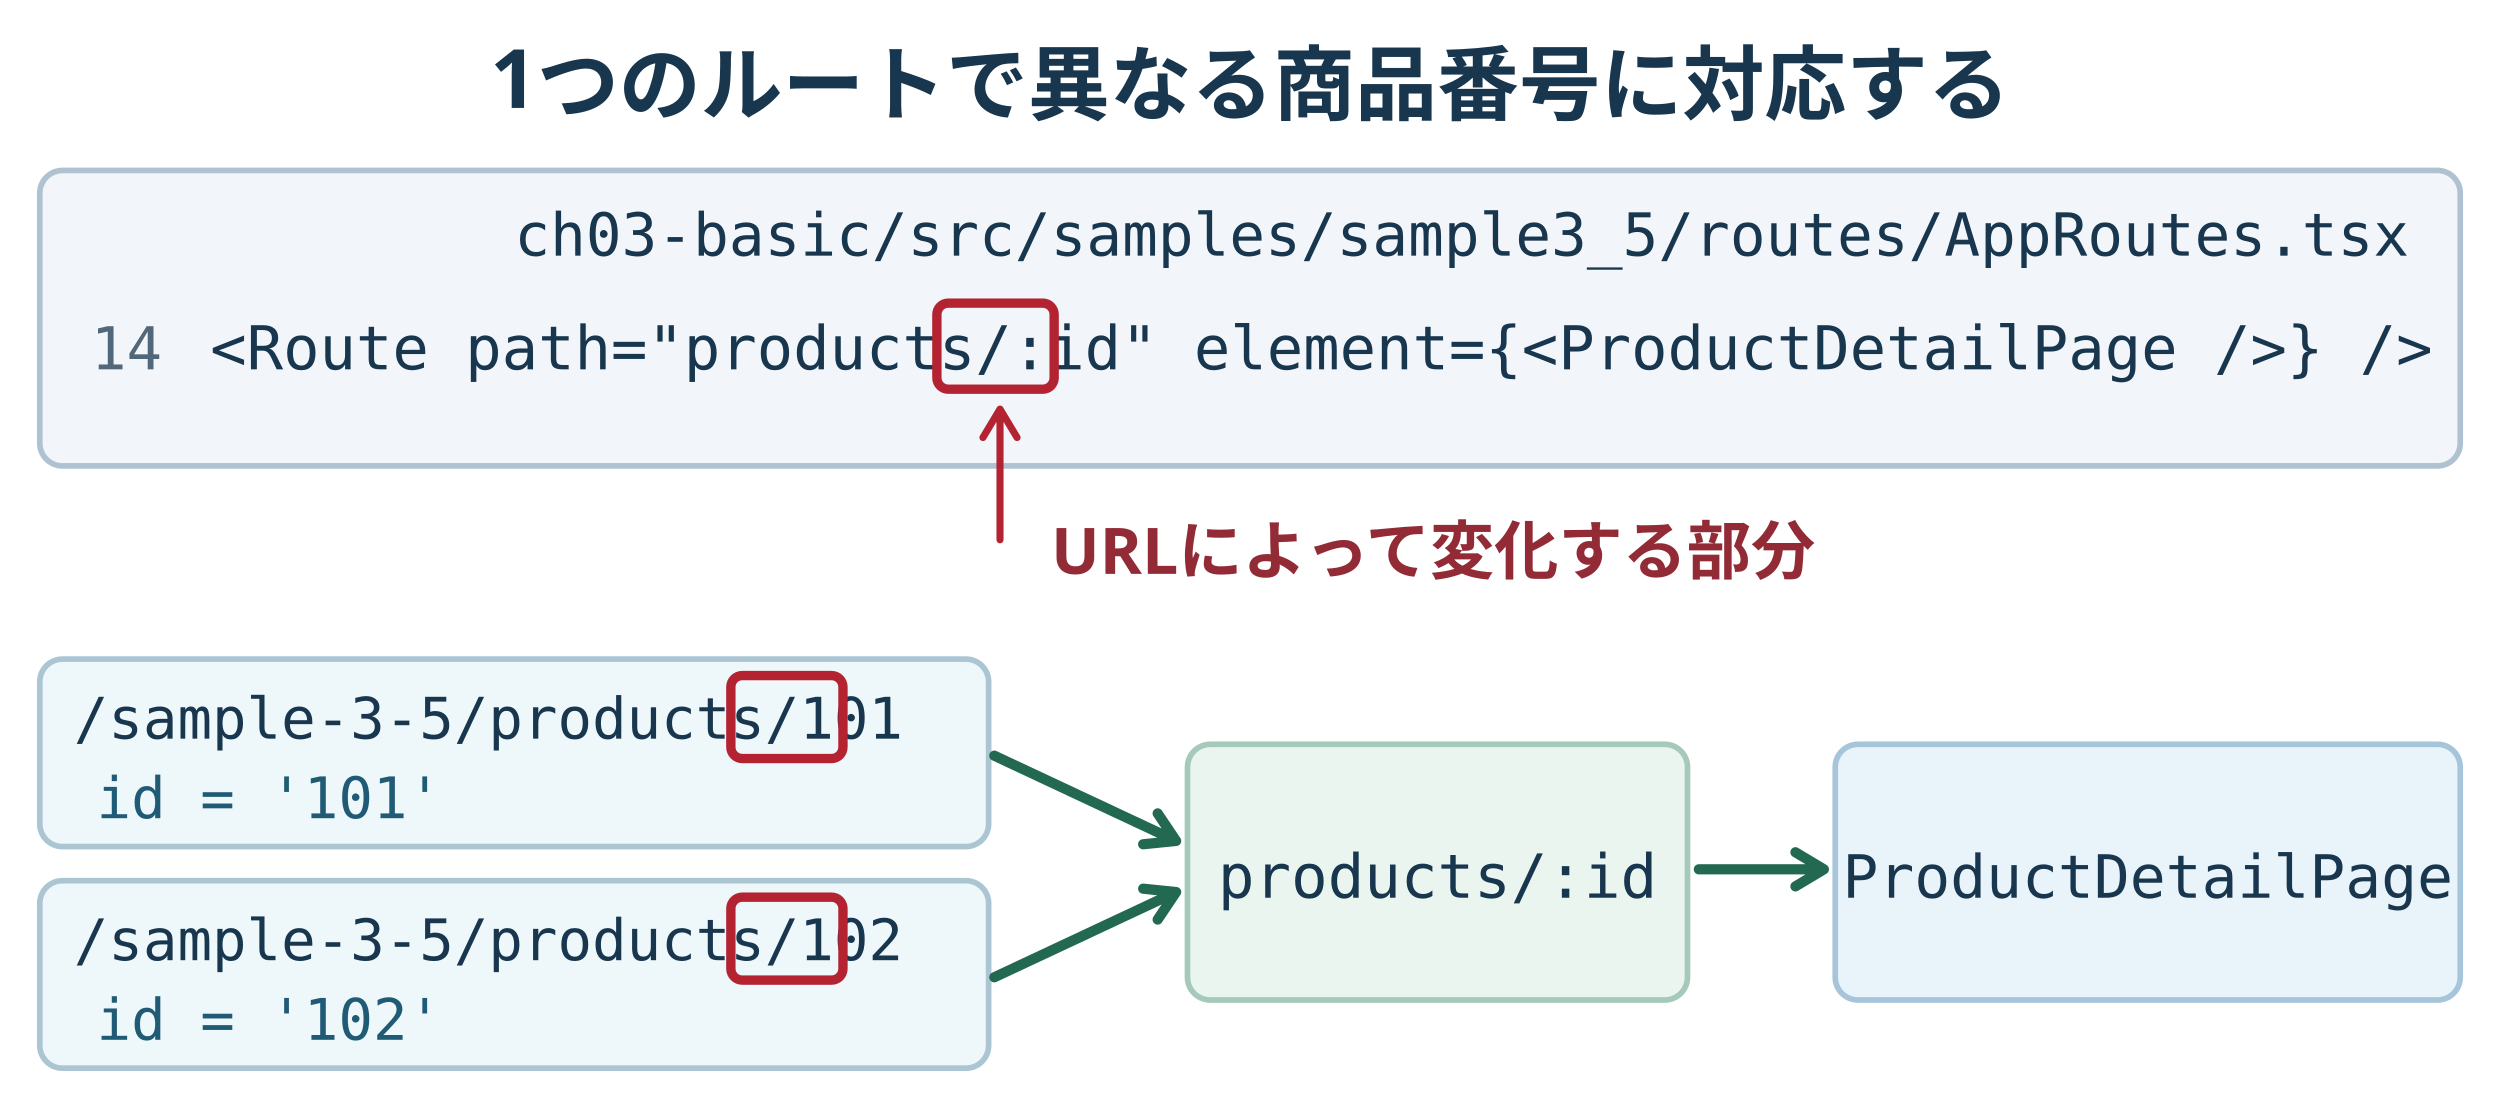
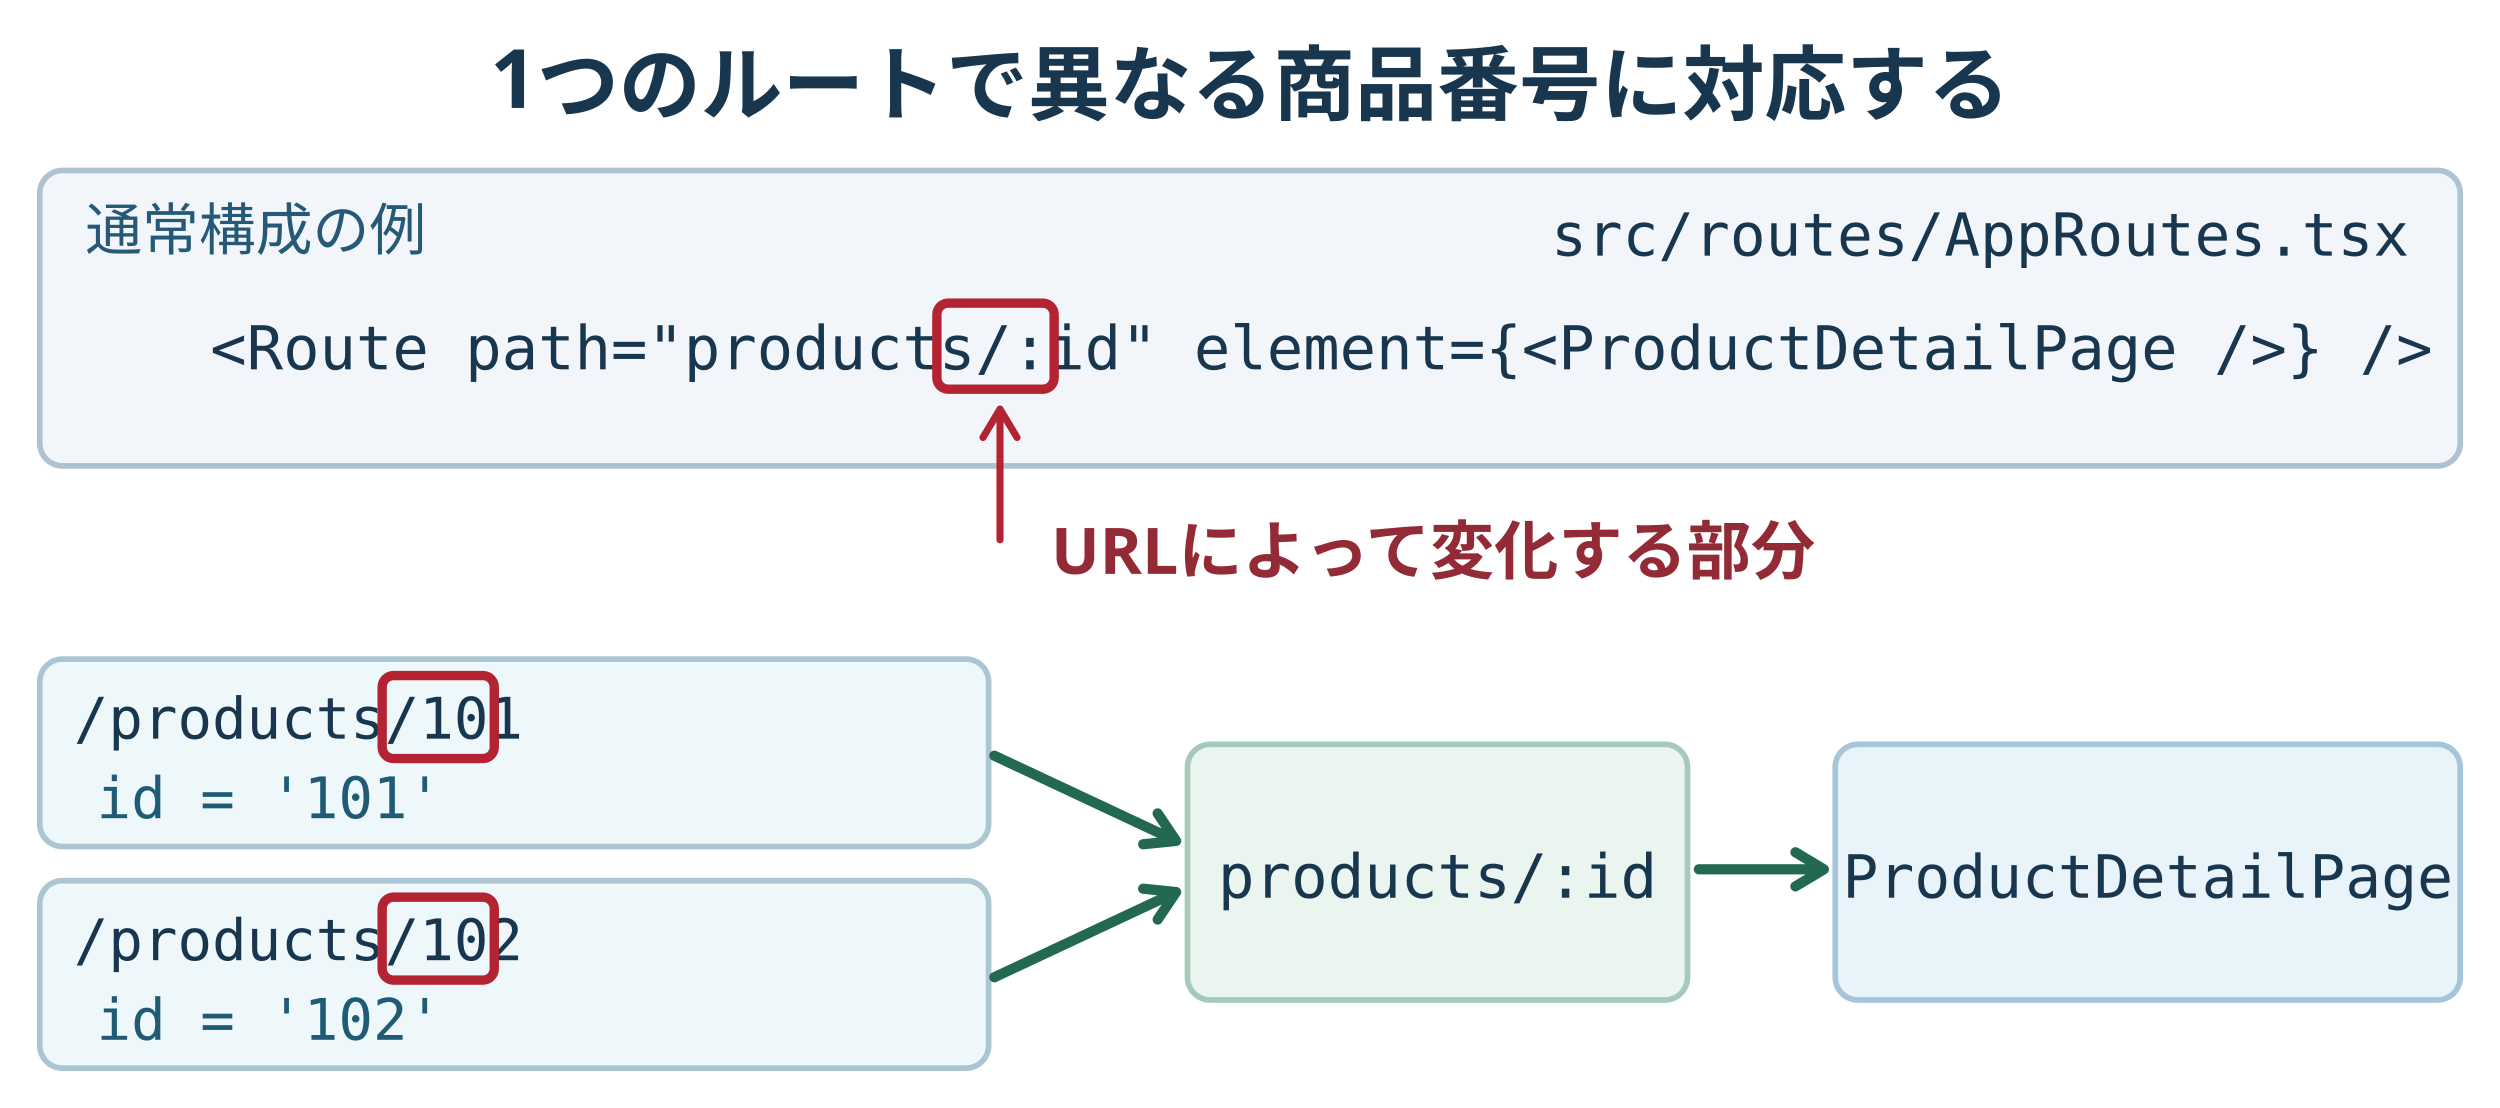
<svg xmlns="http://www.w3.org/2000/svg" width="440" height="195" viewBox="0 0 440 195" font-family="Meiryo, sans-serif" role="img">
  <text x="220.0" y="19" font-size="14.4" fill="#18364e" text-anchor="middle" font-weight="700">1つのルートで異なる商品番号に対応する</text>
  <rect x="7" y="30" width="426" height="52" rx="4" fill="#f2f6fa" stroke="#afc2d1" stroke-width="1" />
-   <text x="424" y="45" font-size="10.45" fill="#18364e" text-anchor="end" font-family="Consolas, MS Gothic, monospace">ch03-basic/src/samples/sample3_5/routes/AppRoutes.tsx</text>
-   <text x="16" y="65" font-size="10.4" fill="#52677a" text-anchor="start" font-family="Consolas, MS Gothic, monospace">14</text>
+   <text x="424" y="45" font-size="10.45" fill="#18364e" text-anchor="end" font-family="Consolas, MS Gothic, monospace">src/routes/AppRoutes.tsx</text>
  <text x="37.00 42.88 48.76 54.64 60.53 66.41 72.29 78.17 84.05 89.93 95.82 101.70 107.58 113.46 119.34 125.22 131.10 136.99 142.87 148.75 154.63 160.51 166.39 172.28 178.16 184.04 189.92 195.80 201.68 207.56 213.45 219.33 225.21 231.09 236.97 242.85 248.73 254.62 260.50 266.38 272.26 278.14 284.02 289.91 295.79 301.67 307.55 313.43 319.31 325.19 331.08 336.96 342.84 348.72 354.60 360.48 366.37 372.25 378.13 384.01 389.89" y="65" font-family="Consolas, MS Gothic, monospace" font-size="10.65" fill="#18364e" xml:space="preserve">&lt;Route path="products/:id" element={&lt;ProductDetailPage /&gt;} /&gt;</text>
  <rect x="164.89" y="53.35" width="20.64" height="15.15" rx="2" fill="none" stroke="#b42331" stroke-width="1.65" />
  <text x="185" y="101" font-size="11.3" fill="#922b35" text-anchor="start" font-weight="700">URLによって変化する部分</text>
  <path d="M176 95L176 72M173.00 77.00L176 72L179.00 77.00" fill="none" stroke="#b42331" stroke-width="1.25" stroke-linecap="round" stroke-linejoin="round" />
  <rect x="7" y="116" width="167" height="33" rx="4" fill="#eef7f9" stroke="#abc6d2" stroke-width="1" />
-   <text x="13.00 18.58 24.16 29.73 35.31 40.89 46.47 52.04 57.62 63.20 68.78 74.35 79.93 85.51 91.09 96.67 102.24 107.82 113.40 118.98 124.55 130.13 135.71 141.29" y="130" font-family="Consolas, MS Gothic, monospace" font-size="10.1" fill="#18364e" xml:space="preserve">/sample-3-5/products/101</text>
-   <rect x="128.63" y="118.9" width="19.73" height="14.6" rx="2" fill="none" stroke="#b42331" stroke-width="1.65" />
+   <text x="13.00 18.58 24.16 29.74 35.32 40.90 46.48 52.05 57.63 63.21 68.79 74.37 79.95" y="130" font-family="Consolas, MS Gothic, monospace" font-size="10.1" fill="#18364e" xml:space="preserve">/products/101</text>
+   <rect x="67.26" y="118.9" width="19.73" height="14.6" rx="2" fill="none" stroke="#b42331" stroke-width="1.65" />
  <text x="17" y="144" font-size="10.1" fill="#205b76" text-anchor="start" font-family="Consolas, MS Gothic, monospace">id = '101'</text>
  <rect x="7" y="155" width="167" height="33" rx="4" fill="#eef7f9" stroke="#abc6d2" stroke-width="1" />
-   <text x="13.00 18.58 24.16 29.73 35.31 40.89 46.47 52.04 57.62 63.20 68.78 74.35 79.93 85.51 91.09 96.67 102.24 107.82 113.40 118.98 124.55 130.13 135.71 141.29" y="169" font-family="Consolas, MS Gothic, monospace" font-size="10.1" fill="#18364e" xml:space="preserve">/sample-3-5/products/102</text>
-   <rect x="128.63" y="157.9" width="19.73" height="14.6" rx="2" fill="none" stroke="#b42331" stroke-width="1.65" />
+   <text x="13.00 18.58 24.16 29.74 35.32 40.90 46.48 52.05 57.63 63.21 68.79 74.37 79.95" y="169" font-family="Consolas, MS Gothic, monospace" font-size="10.1" fill="#18364e" xml:space="preserve">/products/102</text>
+   <rect x="67.26" y="157.9" width="19.73" height="14.6" rx="2" fill="none" stroke="#b42331" stroke-width="1.65" />
  <text x="17" y="183" font-size="10.1" fill="#205b76" text-anchor="start" font-family="Consolas, MS Gothic, monospace">id = '102'</text>
  <path d="M175 133L207 148M203.75 143.16L207 148L201.20 148.59" fill="none" stroke="#236951" stroke-width="1.8" stroke-linecap="round" stroke-linejoin="round" />
  <path d="M175 172L207 157M201.20 156.41L207 157L203.75 161.84" fill="none" stroke="#236951" stroke-width="1.8" stroke-linecap="round" stroke-linejoin="round" />
  <rect x="209" y="131" width="88" height="45" rx="4" fill="#eaf5ef" stroke="#a5c9ba" stroke-width="1" />
  <text x="253" y="158" font-size="10.7" fill="#18364e" text-anchor="middle" font-family="Consolas, MS Gothic, monospace">products/:id</text>
  <path d="M299 153L321 153M316.00 150.00L321 153L316.00 156.00" fill="none" stroke="#236951" stroke-width="1.8" stroke-linecap="round" stroke-linejoin="round" />
  <rect x="323" y="131" width="110" height="45" rx="4" fill="#e9f3fa" stroke="#a7c5da" stroke-width="1" />
  <text x="378" y="158" font-size="10.5" fill="#18364e" text-anchor="middle" font-family="Consolas, MS Gothic, monospace">ProductDetailPage</text>
+   <text x="15" y="44" font-size="10" fill="#255977" text-anchor="start" font-weight="400">通常構成の例</text>
</svg>
